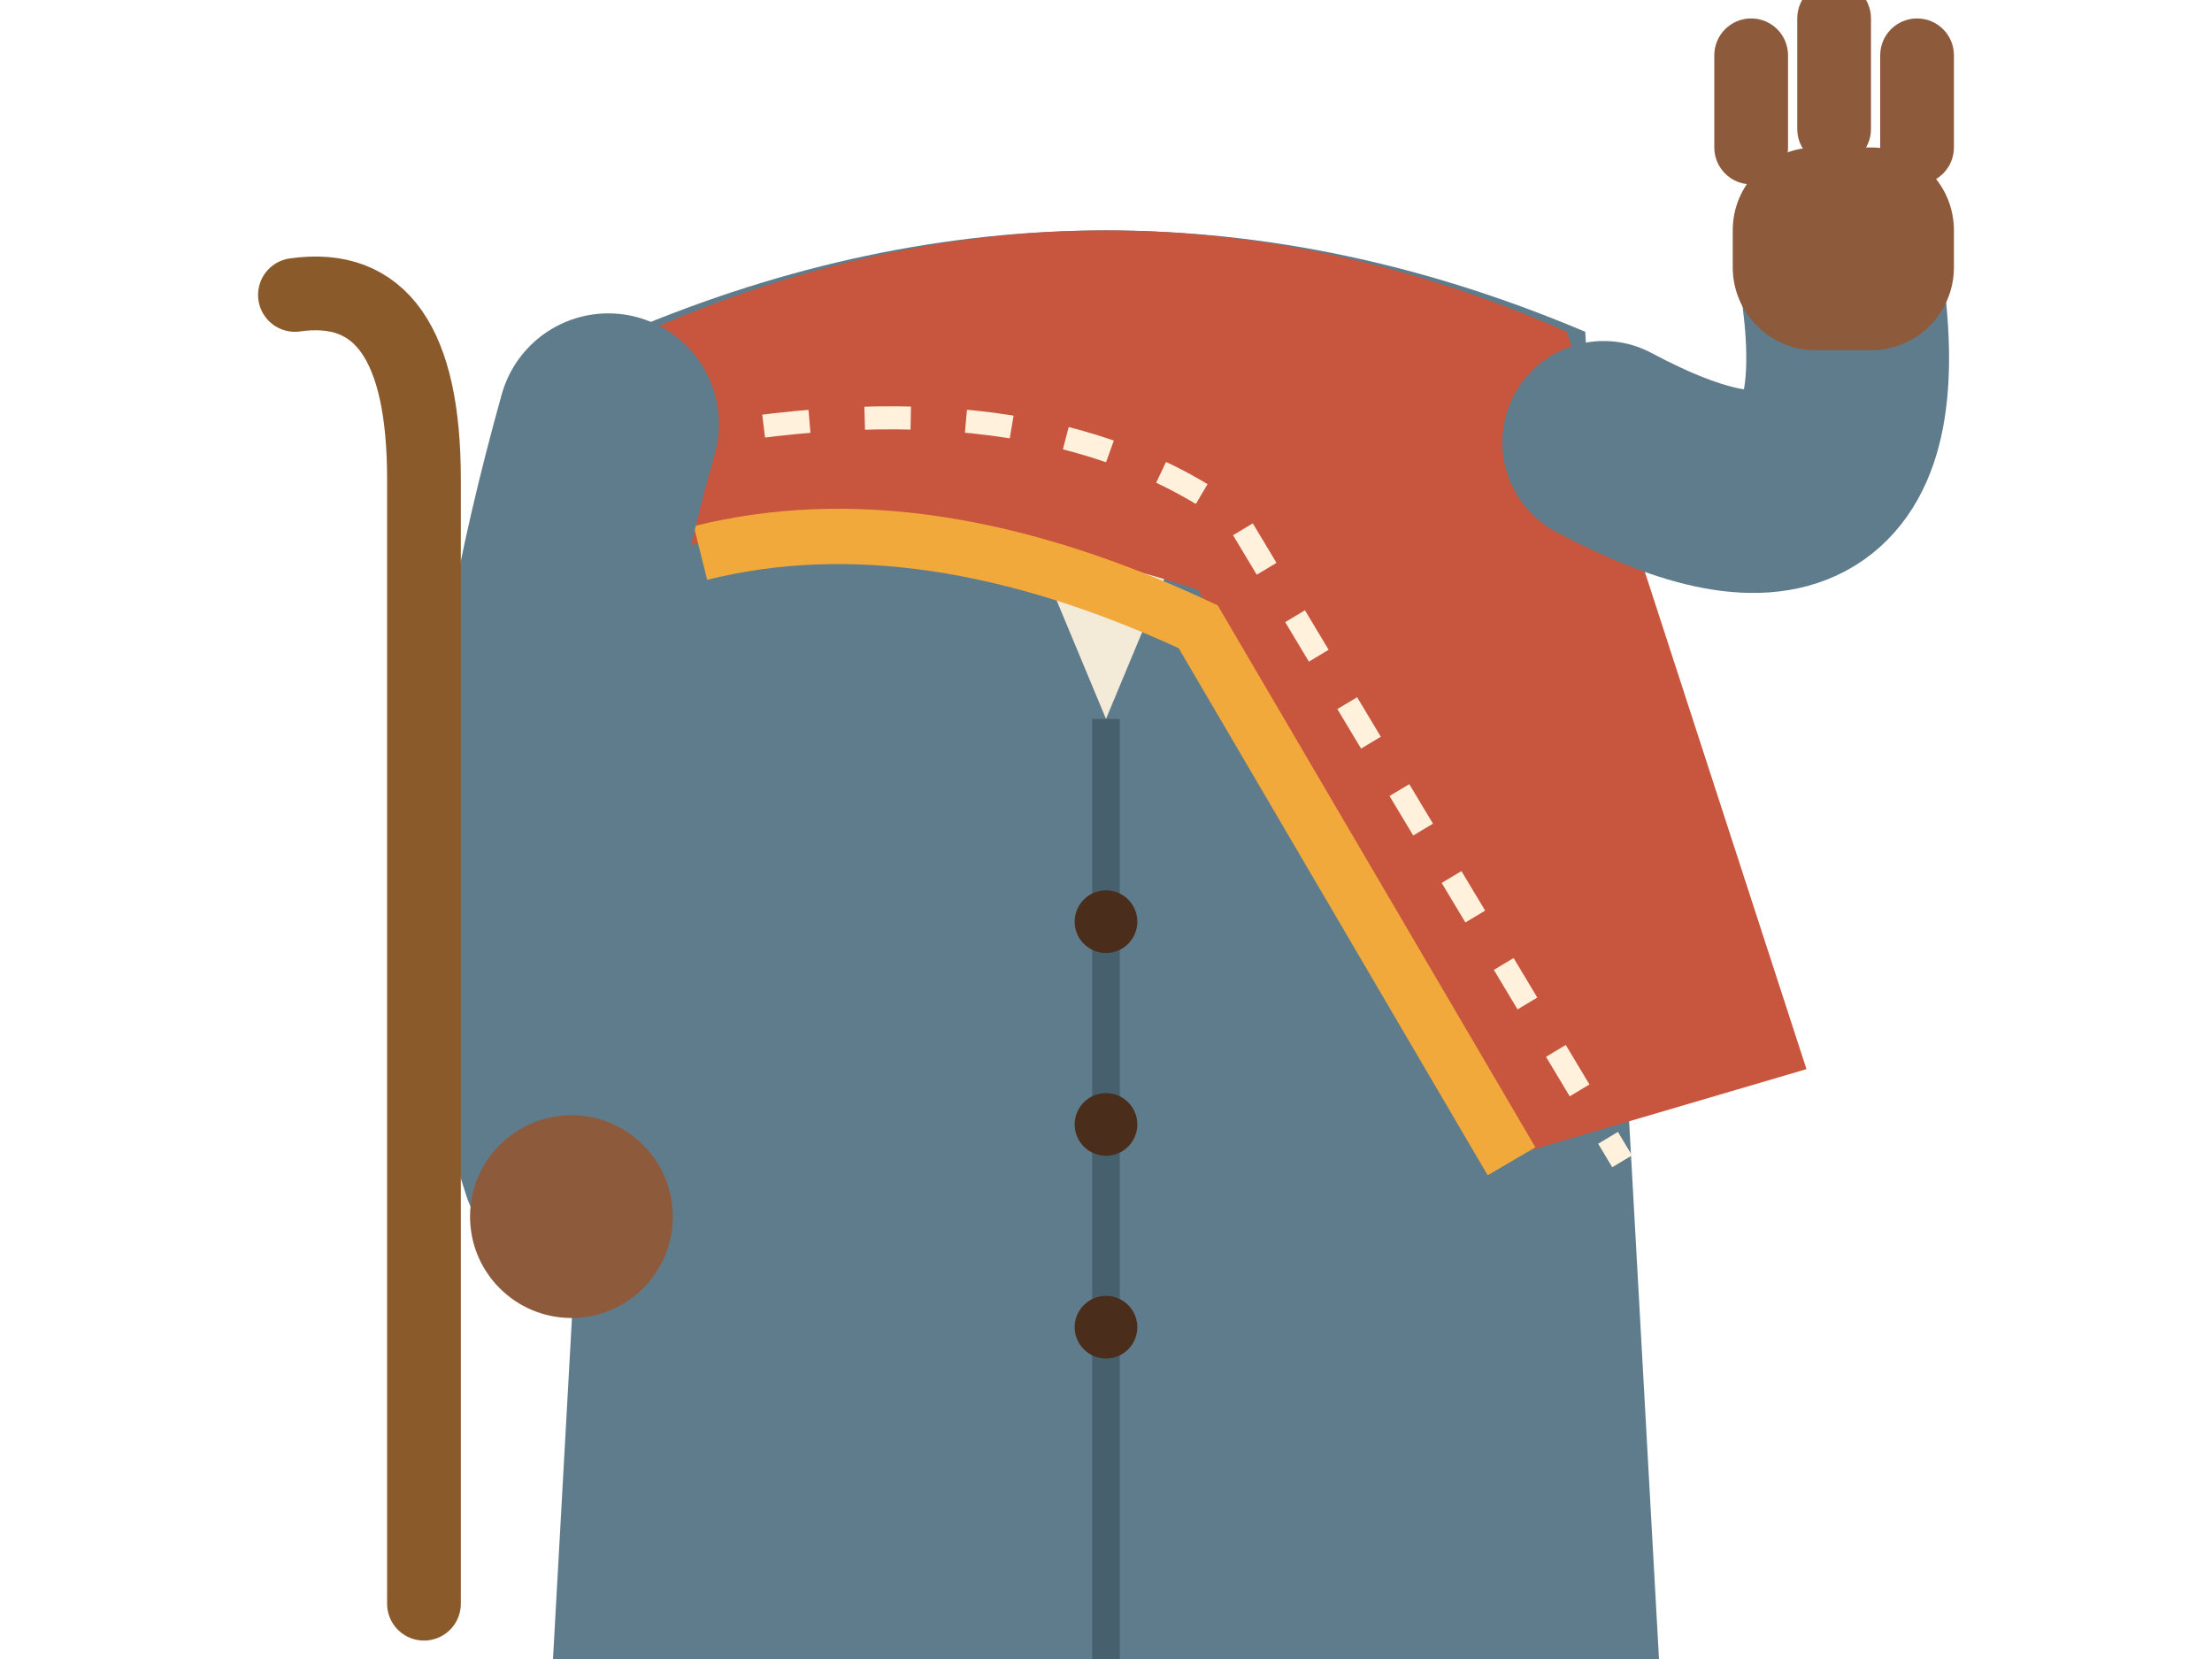
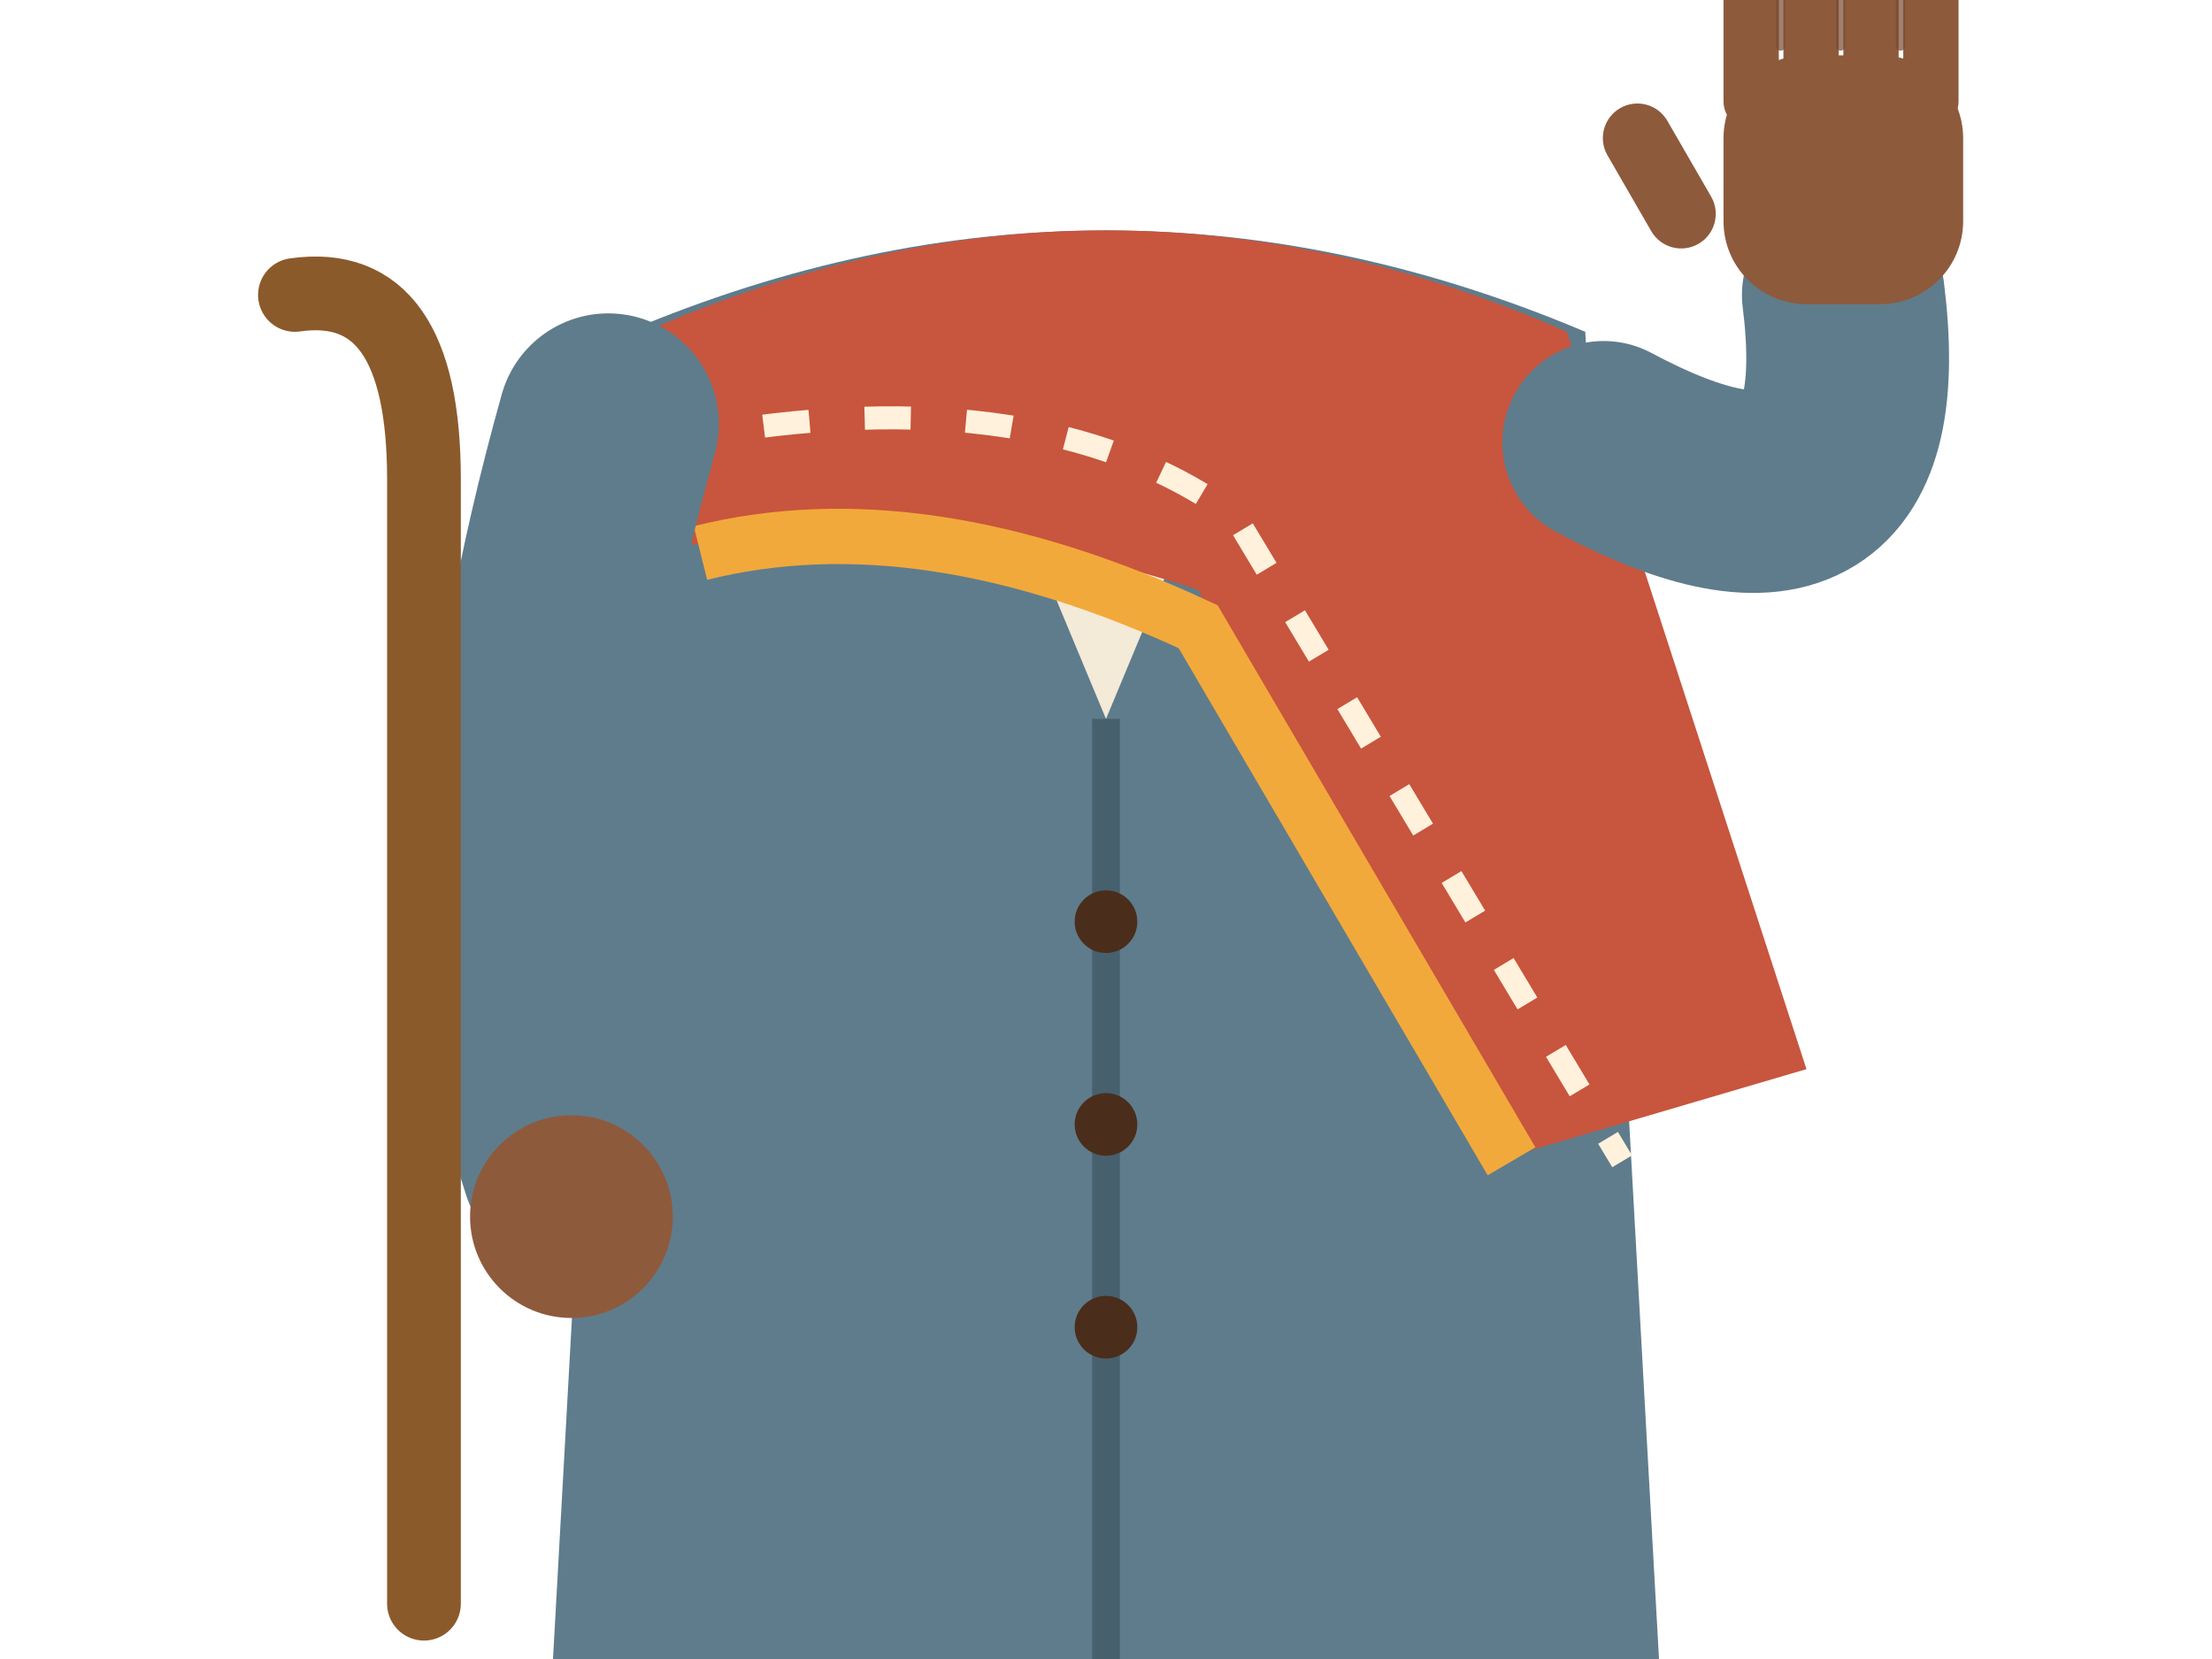
<svg xmlns="http://www.w3.org/2000/svg" viewBox="0 140 240 180" role="img" aria-label="El Abuelo, cuerpo hablando">
  <g id="cuerpo">
    <path d="M60 320 L68 176 Q120 154 172 176 L180 320 Z" fill="#5F7C8C" />
    <path d="M100 170 L120 218 L140 170 Z" fill="#F3EAD8" />
    <line x1="120" y1="218" x2="120" y2="320" stroke="#47606E" stroke-width="3" />
    <circle cx="120" cy="240" r="3.4" fill="#4A2E1B" />
    <circle cx="120" cy="262" r="3.4" fill="#4A2E1B" />
    <circle cx="120" cy="284" r="3.4" fill="#4A2E1B" />
    <path d="M70 176 Q120 154 170 176 L196 256 L162 266 L130 204 Q100 194 70 200 Z" fill="#C8553D" />
    <path d="M76 200 Q100 194 130 208 L164 266" fill="none" stroke="#F2A93B" stroke-width="6" />
    <path d="M72 188 Q112 180 134 196 L176 266" fill="none" stroke="#FFF1DC" stroke-width="2.5" stroke-dasharray="5 6" />
    <path d="M66 186 Q52 236 62 266" fill="none" stroke="#5F7C8C" stroke-width="24" stroke-linecap="round" stroke-linejoin="round" />
    <circle cx="62" cy="272" r="11" fill="#8E5A3C" />
    <path d="M46 314 L46 192 Q46 170 32 172" fill="none" stroke="#8B5A2B" stroke-width="8" stroke-linecap="round" />
    <path d="M174 188 Q204 204 200 172" fill="none" stroke="#5F7C8C" stroke-width="22" stroke-linecap="round" stroke-linejoin="round" />
-     <g transform="translate(200 160)">
-       <rect x="-12" y="-4" width="24" height="22" rx="9" fill="#8E5A3C" />
-       <rect x="-14" y="-18" width="8" height="18" rx="4" fill="#8E5A3C" />
-       <rect x="-5" y="-22" width="8" height="20" rx="4" fill="#8E5A3C" />
-       <rect x="4" y="-18" width="8" height="18" rx="4" fill="#8E5A3C" />
+     <g transform="translate(200 170)">
+       <rect x="-13" y="-24" width="26" height="27" rx="9" fill="#8E5A3C" />
+       <rect x="-13" y="-36" width="6" height="20" rx="3" fill="#8E5A3C" />
+       <rect x="-6.5" y="-40" width="6" height="24" rx="3" fill="#8E5A3C" />
+       <rect x="0" y="-39" width="6" height="23" rx="3" fill="#8E5A3C" />
+       <rect x="6.5" y="-35" width="6" height="19" rx="3" fill="#8E5A3C" />
+       <rect x="-22" y="-20" width="7.5" height="17" rx="3.75" fill="#8E5A3C" transform="rotate(-30 -18 -8)" />
+       <path d="M-6.8 -25 v-9 M-0.3 -25 v-10 M6.2 -25 v-8" stroke="#774A31" stroke-width="1" stroke-linecap="round" opacity=".7" />
    </g>
  </g>
</svg>
